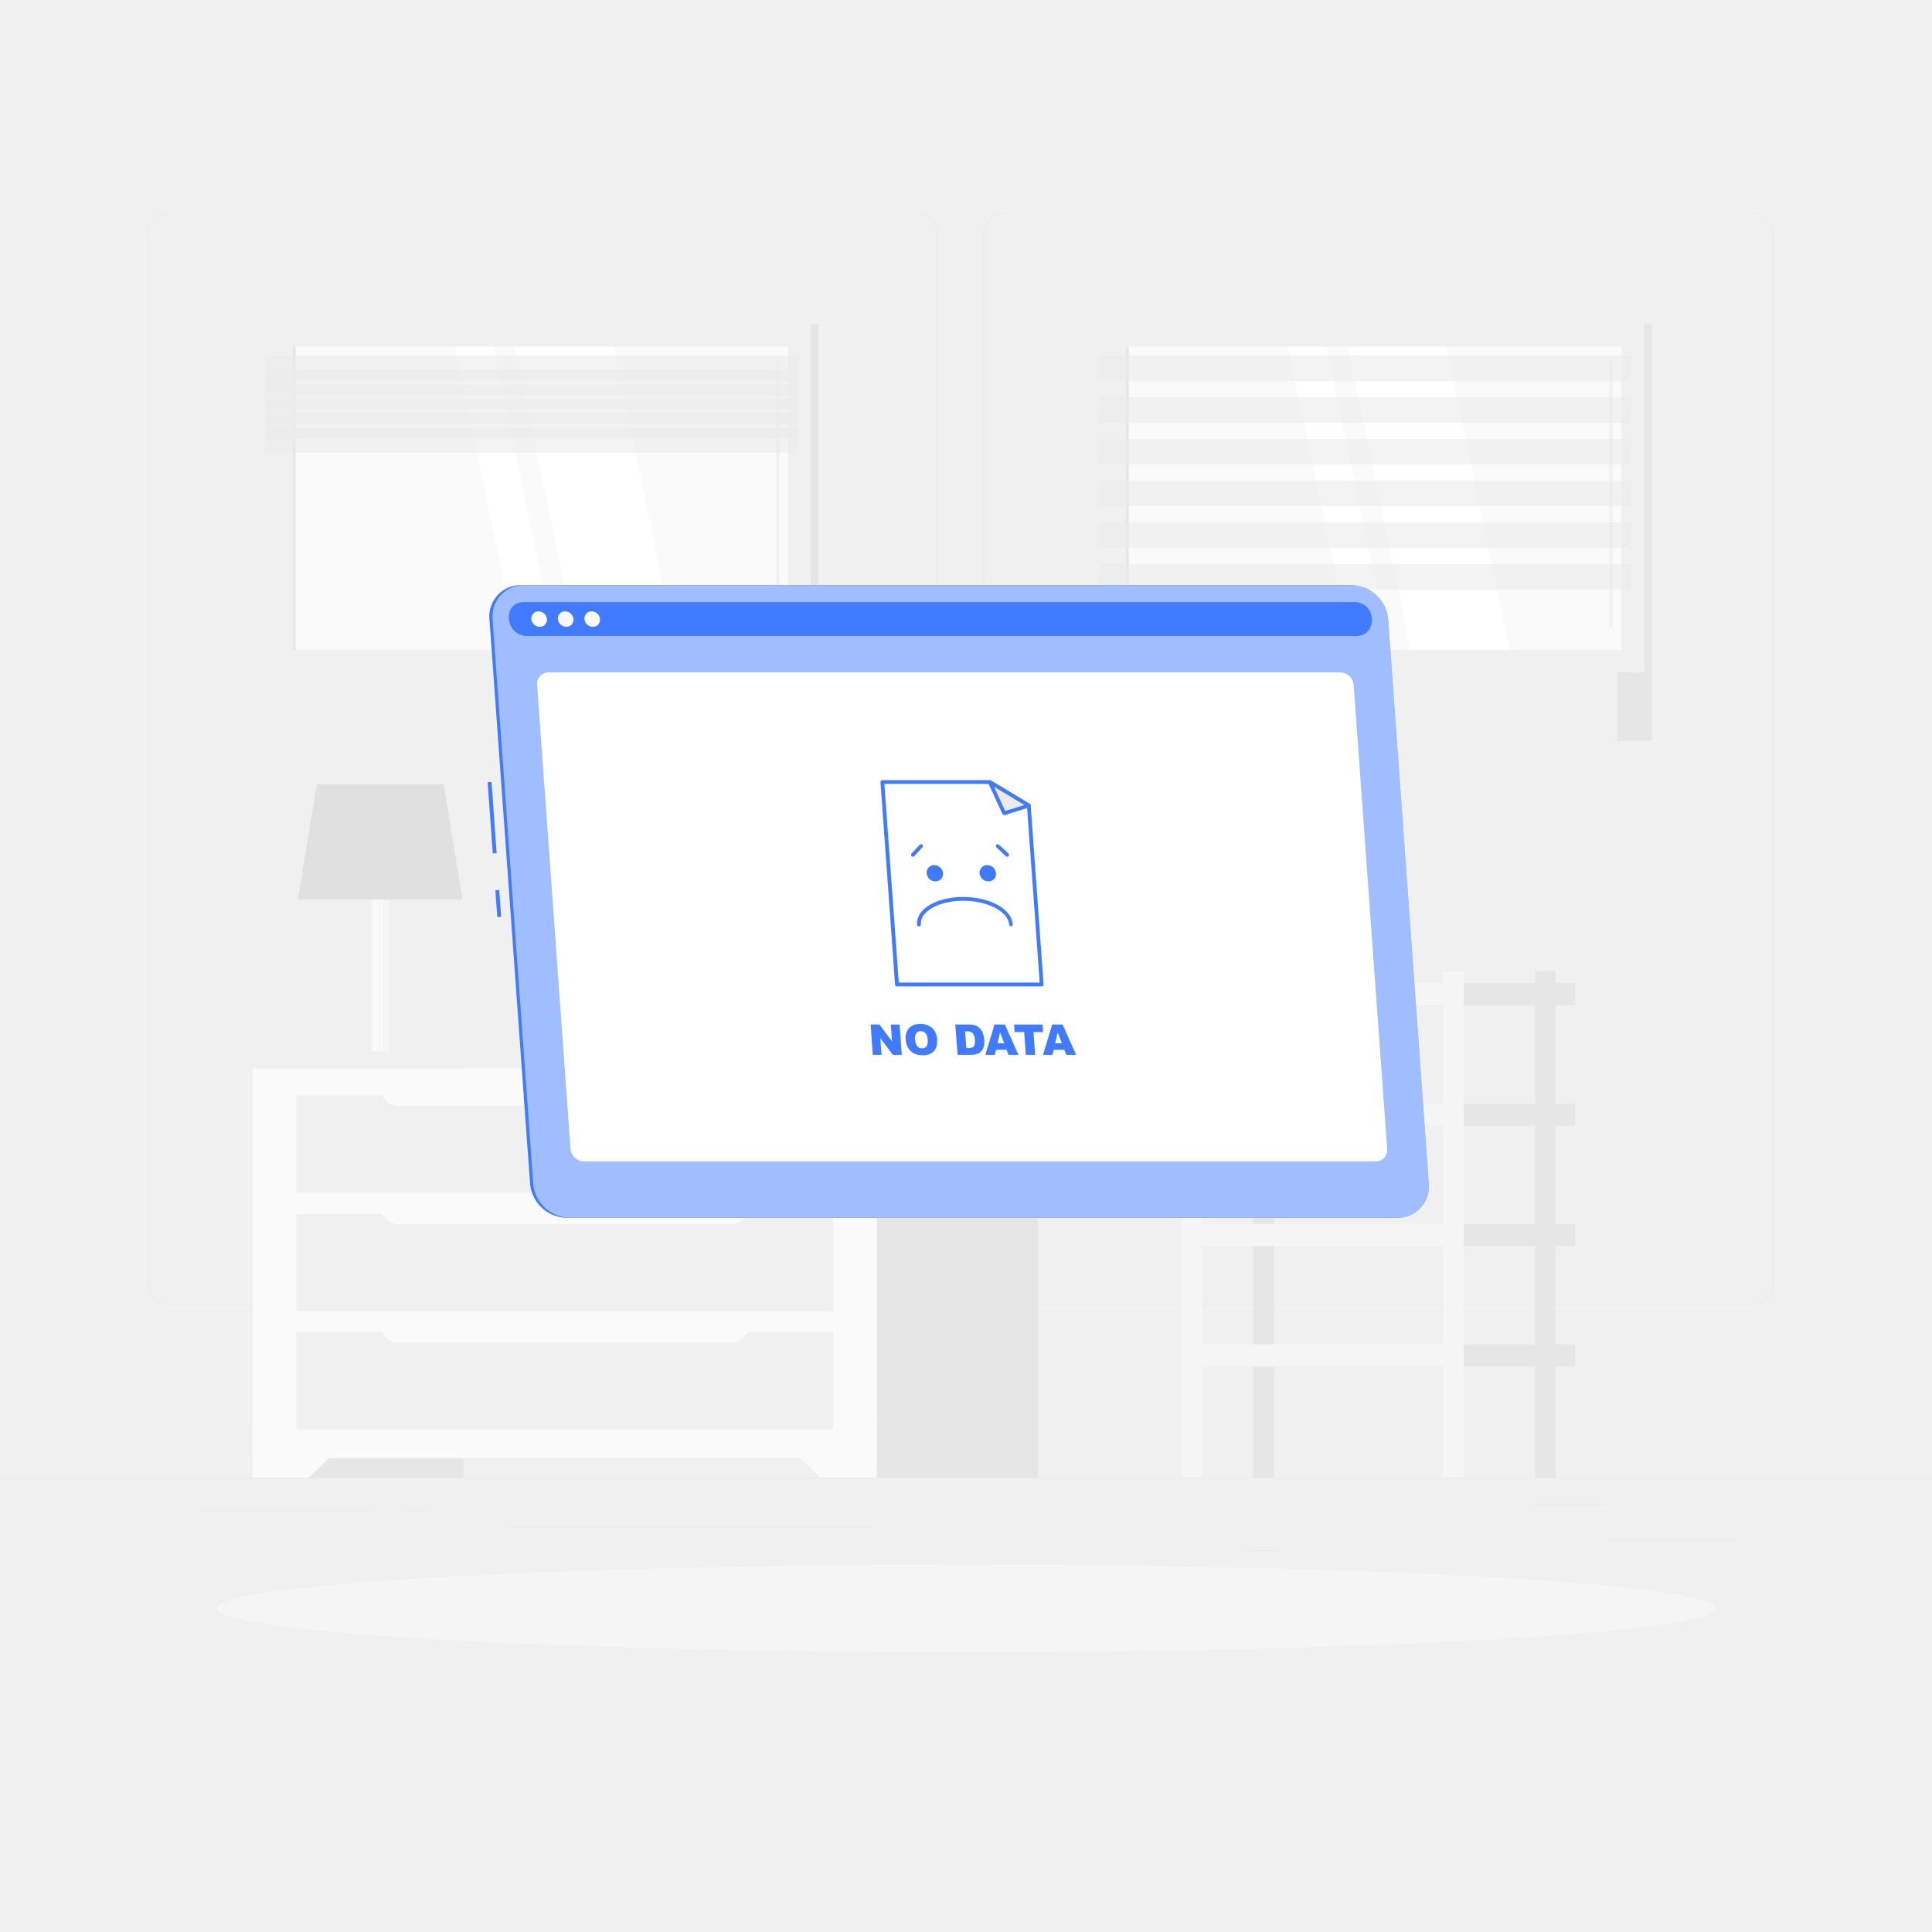
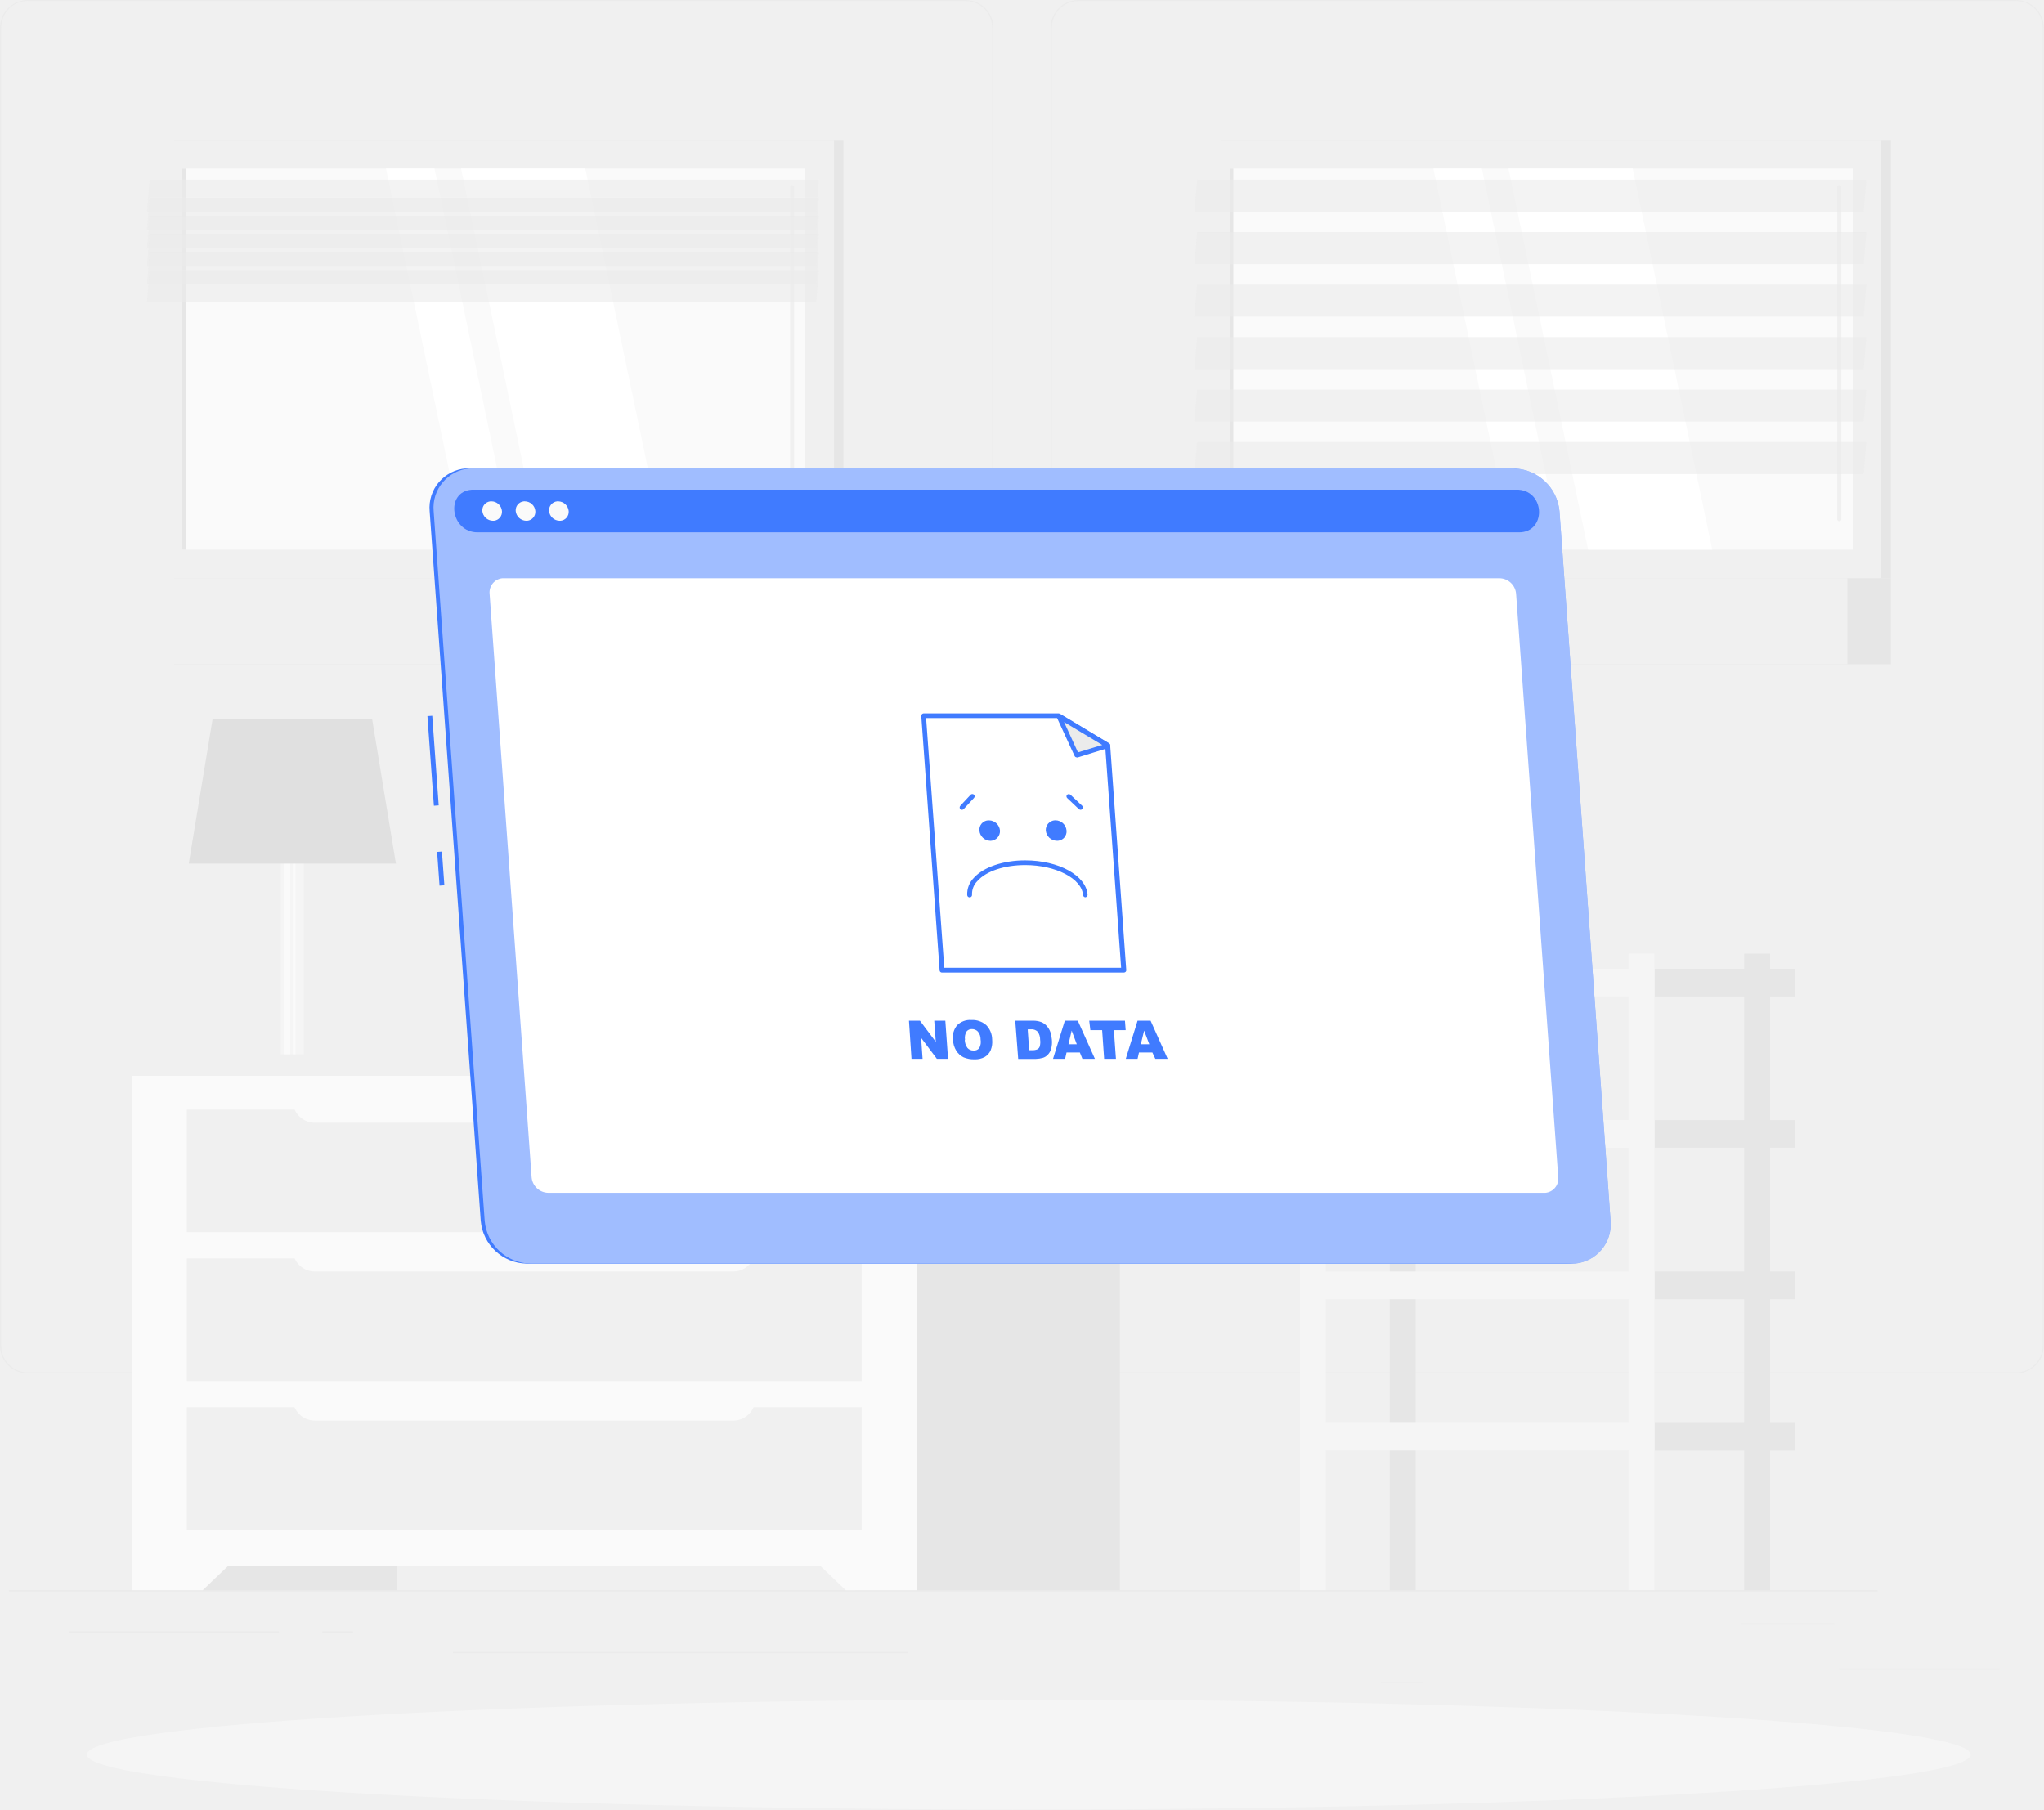
- <svg xmlns="http://www.w3.org/2000/svg" id="Шар_1" data-name="Шар 1" width="500" height="500" viewBox="0 0 500 500">
+ <svg xmlns="http://www.w3.org/2000/svg" id="Шар_1" data-name="Шар 1" width="346.73" height="306.99" viewBox="0 0 346.73 306.99">
  <defs>
    <style>.cls-1,.cls-6{fill:#ebebeb;}.cls-2{fill:#e6e6e6;}.cls-3{fill:#f0f0f0;}.cls-4{fill:#fafafa;}.cls-10,.cls-5{fill:#fff;}.cls-6{opacity:0.6;}.cls-10,.cls-6{isolation:isolate;}.cls-7{fill:#f5f5f5;}.cls-8{fill:#e0e0e0;}.cls-9{fill:#407bff;}.cls-10{opacity:0.5;}</style>
  </defs>
-   <g id="freepik--background-complete--inject-2">
-     <rect class="cls-1" y="382.4" width="500" height="0.25" />
-     <rect class="cls-1" x="416.78" y="398.49" width="33.12" height="0.25" />
-     <rect class="cls-1" x="322.53" y="401.21" width="8.69" height="0.25" />
-     <rect class="cls-1" x="396.59" y="389.21" width="19.19" height="0.25" />
-     <rect class="cls-1" x="52.46" y="390.89" width="43.19" height="0.25" />
-     <rect class="cls-1" x="104.56" y="390.89" width="6.33" height="0.25" />
-     <rect class="cls-1" x="131.47" y="395.11" width="93.68" height="0.25" />
-     <path class="cls-1" d="M237,337.8H43.91a5.71,5.71,0,0,1-5.7-5.71V60.66A5.71,5.71,0,0,1,43.91,55H237a5.71,5.71,0,0,1,5.71,5.71h0V332.09A5.71,5.71,0,0,1,237,337.8ZM43.91,55.2a5.46,5.46,0,0,0-5.45,5.46V332.09a5.46,5.46,0,0,0,5.45,5.46H237a5.48,5.48,0,0,0,5.46-5.46V60.66A5.48,5.48,0,0,0,237,55.2Z" />
-     <path class="cls-1" d="M453.31,337.8H260.21a5.73,5.73,0,0,1-5.71-5.71V60.66A5.72,5.72,0,0,1,260.21,55h193.1A5.71,5.71,0,0,1,459,60.66V332.09A5.7,5.7,0,0,1,453.31,337.8ZM260.21,55.2a5.48,5.48,0,0,0-5.46,5.46V332.09a5.48,5.48,0,0,0,5.46,5.46h193.1a5.48,5.48,0,0,0,5.46-5.46V60.66a5.48,5.48,0,0,0-5.46-5.46Z" />
-     <rect class="cls-2" x="289.69" y="83.83" width="137.78" height="90.23" />
-     <rect class="cls-3" x="285.48" y="83.83" width="140.02" height="90.23" />
-     <rect class="cls-2" x="289.69" y="174.05" width="137.78" height="17.71" />
-     <rect class="cls-3" x="278.49" y="174.05" width="140.02" height="17.71" />
-     <rect class="cls-4" x="291.37" y="89.72" width="128.25" height="78.46" />
-     <polygon class="cls-5" points="390.7 168.17 374.32 89.72 348.76 89.72 365.14 168.17 390.7 168.17" />
-     <path class="cls-3" d="M416.9,162.32a.42.42,0,0,0,.42-.42h0V93.55a.42.42,0,0,0-.42-.42h0a.41.41,0,0,0-.42.4v68.36a.42.42,0,0,0,.41.43Z" />
-     <polygon class="cls-5" points="359.65 168.17 343.27 89.72 333.3 89.72 349.69 168.17 359.65 168.17" />
-     <rect class="cls-2" x="291.37" y="89.72" width="0.75" height="78.46" />
-     <polygon class="cls-6" points="284.1 98.59 421.88 98.59 422.42 92 284.64 92 284.1 98.59" />
-     <polygon class="cls-6" points="284.1 109.39 421.88 109.39 422.42 102.81 284.64 102.81 284.1 109.39" />
-     <polygon class="cls-6" points="284.1 120.19 421.88 120.19 422.42 113.61 284.64 113.61 284.1 120.19" />
-     <polygon class="cls-6" points="284.1 131 421.88 131 422.42 124.41 284.64 124.41 284.1 131" />
-     <polygon class="cls-6" points="284.1 141.8 421.88 141.8 422.42 135.21 284.64 135.21 284.1 141.8" />
-     <polygon class="cls-6" points="284.1 152.6 421.88 152.6 422.42 146.01 284.64 146.01 284.1 152.6" />
-     <rect class="cls-2" x="378.8" y="316.78" width="28.89" height="5.7" />
-     <rect class="cls-2" x="324.31" y="251.33" width="5.33" height="131.07" />
-     <rect class="cls-7" x="305.83" y="316.78" width="72.96" height="5.7" />
-     <rect class="cls-2" x="378.8" y="347.95" width="28.89" height="5.7" />
-     <rect class="cls-7" x="305.83" y="347.94" width="72.96" height="5.7" />
-     <rect class="cls-2" x="378.8" y="254.45" width="28.89" height="5.7" />
-     <rect class="cls-7" x="305.83" y="254.44" width="72.96" height="5.7" />
-     <rect class="cls-2" x="378.8" y="285.61" width="28.89" height="5.7" />
-     <rect class="cls-7" x="305.83" y="285.61" width="72.96" height="5.7" />
-     <rect class="cls-2" x="397.28" y="251.33" width="5.33" height="131.07" />
-     <rect class="cls-7" x="373.46" y="251.33" width="5.33" height="131.07" />
-     <rect class="cls-7" x="305.83" y="251.33" width="5.33" height="131.07" />
-     <rect class="cls-2" x="65.38" y="276.51" width="54.58" height="105.89" />
-     <polygon class="cls-4" points="79.95 382.4 65.37 382.4 65.37 367.78 95.23 367.78 79.95 382.4" />
-     <rect class="cls-2" x="214.18" y="276.51" width="54.58" height="105.89" />
-     <rect class="cls-4" x="65.38" y="276.5" width="161.53" height="100.86" />
-     <polygon class="cls-4" points="212.33 382.4 226.9 382.4 226.9 367.78 197.05 367.78 212.33 382.4" />
-     <rect class="cls-3" x="76.68" y="314.09" width="138.92" height="25.24" />
-     <rect class="cls-3" x="76.68" y="344.72" width="138.92" height="25.24" />
-     <path class="cls-4" d="M189.2,316.79H103.09a4.58,4.58,0,0,1-4.58-4.58v-.31h95.26v.31A4.58,4.58,0,0,1,189.2,316.79Z" />
-     <rect class="cls-3" x="76.68" y="283.45" width="138.92" height="25.24" />
-     <path class="cls-4" d="M189.2,286.15H103.09a4.58,4.58,0,0,1-4.58-4.58v-.31h95.26v.31A4.58,4.58,0,0,1,189.2,286.15Z" />
-     <path class="cls-4" d="M189.2,347.43H103.09a4.58,4.58,0,0,1-4.58-4.58v-.31h95.26v.31A4.58,4.58,0,0,1,189.2,347.43Z" />
-     <rect class="cls-2" x="74.07" y="83.83" width="137.78" height="90.23" />
-     <rect class="cls-3" x="69.87" y="83.83" width="140.02" height="90.23" />
-     <rect class="cls-2" x="74.07" y="174.05" width="137.78" height="17.71" />
-     <rect class="cls-3" x="62.86" y="174.05" width="140.02" height="17.71" />
-     <rect class="cls-4" x="75.75" y="89.72" width="128.25" height="78.46" />
-     <polygon class="cls-5" points="175.08 168.17 158.7 89.72 133.14 89.72 149.52 168.17 175.08 168.17" />
-     <path class="cls-3" d="M201.27,162.32a.42.42,0,0,0,.42-.42h0V93.55a.41.41,0,0,0-.4-.42h0a.42.42,0,0,0-.42.42v68.34a.42.42,0,0,0,.41.43Z" />
-     <polygon class="cls-5" points="144.03 168.17 127.65 89.72 117.68 89.72 134.06 168.17 144.03 168.17" />
-     <rect class="cls-2" x="75.75" y="89.72" width="0.75" height="78.46" />
-     <polygon class="cls-6" points="68.47 98.59 206.25 98.59 206.79 92 69.01 92 68.47 98.59" />
-     <polygon class="cls-6" points="68.47 102.31 206.25 102.31 206.79 95.72 69.01 95.72 68.47 102.31" />
-     <polygon class="cls-6" points="68.47 106.02 206.25 106.02 206.79 99.44 69.01 99.44 68.47 106.02" />
-     <polygon class="cls-6" points="68.47 109.74 206.25 109.74 206.79 103.15 69.01 103.15 68.47 109.74" />
-     <polygon class="cls-6" points="68.47 113.45 206.25 113.45 206.79 106.87 69.01 106.87 68.47 113.45" />
-     <polygon class="cls-6" points="68.47 117.17 206.25 117.17 206.79 110.58 69.01 110.58 68.47 117.17" />
-     <rect class="cls-7" x="96.02" y="220.18" width="4.76" height="53.09" />
-     <rect class="cls-4" x="96.62" y="220.15" width="1.35" height="53.09" />
-     <rect class="cls-4" x="98.53" y="220.15" width="0.53" height="53.09" />
-     <path class="cls-3" d="M116,276.51H80.79a4.44,4.44,0,0,1,4.44-4.44h26.35a4.44,4.44,0,0,1,4.44,4.44h0Z" />
-     <path class="cls-3" d="M89.84,253.14h0a1.39,1.39,0,0,0,1.37-1.37V217a1.37,1.37,0,0,0-1.37-1.37h0A1.37,1.37,0,0,0,88.46,217h0v34.81A1.39,1.39,0,0,0,89.84,253.14Z" />
-     <polygon class="cls-8" points="77.07 232.8 119.72 232.8 114.81 203 81.98 203 77.07 232.8" />
-   </g>
+   <rect class="cls-1" x="1.51" y="269.78" width="317" height="0.21" />
+   <rect class="cls-1" x="311.94" y="283.04" width="27.29" height="0.21" />
+   <rect class="cls-1" x="234.28" y="285.28" width="7.16" height="0.21" />
+   <rect class="cls-1" x="295.31" y="275.39" width="15.81" height="0.21" />
+   <rect class="cls-1" x="11.74" y="276.77" width="35.59" height="0.21" />
+   <rect class="cls-1" x="54.67" y="276.77" width="5.22" height="0.21" />
+   <rect class="cls-1" x="76.85" y="280.25" width="77.19" height="0.21" />
+   <path class="cls-1" d="M163.8,233H4.7A4.71,4.71,0,0,1,0,228.32V4.66A4.7,4.7,0,0,1,4.7,0H163.8a4.71,4.71,0,0,1,4.71,4.71h0V228.32A4.71,4.71,0,0,1,163.8,233ZM4.7.16A4.5,4.5,0,0,0,.21,4.66V228.32a4.5,4.5,0,0,0,4.49,4.5H163.8a4.52,4.52,0,0,0,4.5-4.5V4.66a4.52,4.52,0,0,0-4.5-4.5Z" />
+   <path class="cls-1" d="M342,233H182.93a4.72,4.72,0,0,1-4.71-4.71V4.66A4.71,4.71,0,0,1,182.93,0H342a4.7,4.7,0,0,1,4.69,4.66V228.32A4.69,4.69,0,0,1,342,233ZM182.93.16a4.52,4.52,0,0,0-4.5,4.5V228.32a4.52,4.52,0,0,0,4.5,4.5H342a4.52,4.52,0,0,0,4.5-4.5V4.66A4.52,4.52,0,0,0,342,.16Z" />
+   <rect class="cls-2" x="207.22" y="23.76" width="113.53" height="74.35" />
+   <rect class="cls-3" x="203.75" y="23.76" width="115.38" height="74.35" />
+   <rect class="cls-2" x="207.22" y="98.1" width="113.53" height="14.59" />
+   <rect class="cls-3" x="197.99" y="98.1" width="115.38" height="14.59" />
+   <rect class="cls-4" x="208.6" y="28.61" width="105.68" height="64.65" />
+   <polygon class="cls-5" points="290.45 93.25 276.95 28.61 255.89 28.61 269.39 93.25 290.45 93.25" />
+   <path class="cls-3" d="M312,88.43a.35.35,0,0,0,.35-.34h0V31.77a.35.35,0,0,0-.35-.35h0a.34.34,0,0,0-.35.33h0V88.08a.35.35,0,0,0,.34.35h0Z" />
+   <polygon class="cls-5" points="264.87 93.25 251.37 28.61 243.15 28.61 256.66 93.25 264.87 93.25" />
+   <rect class="cls-2" x="208.6" y="28.61" width="0.62" height="64.65" />
+   <polygon class="cls-6" points="202.61 35.92 316.14 35.92 316.59 30.49 203.06 30.49 202.61 35.92" />
+   <polygon class="cls-6" points="202.61 44.82 316.14 44.82 316.59 39.4 203.06 39.4 202.61 44.82" />
+   <polygon class="cls-6" points="202.61 53.72 316.14 53.72 316.59 48.3 203.06 48.3 202.61 53.72" />
+   <polygon class="cls-6" points="202.61 62.62 316.14 62.62 316.59 57.19 203.06 57.19 202.61 62.62" />
+   <polygon class="cls-6" points="202.61 71.52 316.14 71.52 316.59 66.09 203.06 66.09 202.61 71.52" />
+   <polygon class="cls-6" points="202.61 80.42 316.14 80.42 316.59 74.99 203.06 74.99 202.61 80.42" />
+   <rect class="cls-2" x="280.65" y="215.71" width="23.81" height="4.7" />
+   <rect class="cls-2" x="235.75" y="161.78" width="4.39" height="108" />
+   <rect class="cls-7" x="220.52" y="215.71" width="60.12" height="4.7" />
+   <rect class="cls-2" x="280.65" y="241.39" width="23.81" height="4.7" />
+   <rect class="cls-7" x="220.52" y="241.38" width="60.12" height="4.7" />
+   <rect class="cls-2" x="280.65" y="164.35" width="23.81" height="4.7" />
+   <rect class="cls-7" x="220.52" y="164.34" width="60.12" height="4.7" />
+   <rect class="cls-2" x="280.65" y="190.02" width="23.81" height="4.7" />
+   <rect class="cls-7" x="220.52" y="190.02" width="60.12" height="4.7" />
+   <rect class="cls-2" x="295.87" y="161.78" width="4.39" height="108" />
+   <rect class="cls-7" x="276.25" y="161.78" width="4.39" height="108" />
+   <rect class="cls-7" x="220.52" y="161.78" width="4.39" height="108" />
+   <rect class="cls-2" x="22.39" y="182.52" width="44.97" height="87.25" />
+   <polygon class="cls-4" points="34.39 269.78 22.38 269.78 22.38 257.73 46.98 257.73 34.39 269.78" />
+   <rect class="cls-2" x="145" y="182.52" width="44.97" height="87.25" />
+   <rect class="cls-4" x="22.39" y="182.52" width="133.1" height="83.11" />
+   <polygon class="cls-4" points="143.47 269.78 155.48 269.78 155.48 257.73 130.88 257.73 143.47 269.78" />
+   <rect class="cls-3" x="31.7" y="213.49" width="114.47" height="20.8" />
+   <rect class="cls-3" x="31.7" y="238.73" width="114.47" height="20.8" />
+   <path class="cls-4" d="M124.42,215.71h-71a3.77,3.77,0,0,1-3.77-3.77v-.25h78.49v.25A3.76,3.76,0,0,1,124.42,215.71Z" />
+   <rect class="cls-3" x="31.7" y="188.24" width="114.47" height="20.8" />
+   <path class="cls-4" d="M124.42,190.47h-71a3.77,3.77,0,0,1-3.77-3.78v-.25h78.49v.25A3.78,3.78,0,0,1,124.42,190.47Z" />
+   <path class="cls-4" d="M124.42,241h-71a3.77,3.77,0,0,1-3.77-3.77v-.26h78.49v.26A3.76,3.76,0,0,1,124.42,241Z" />
+   <rect class="cls-2" x="29.55" y="23.76" width="113.53" height="74.35" />
+   <rect class="cls-3" x="26.09" y="23.76" width="115.38" height="74.35" />
+   <rect class="cls-2" x="29.55" y="98.1" width="113.53" height="14.59" />
+   <rect class="cls-3" x="20.31" y="98.1" width="115.38" height="14.59" />
+   <rect class="cls-4" x="30.93" y="28.61" width="105.68" height="64.65" />
+   <polygon class="cls-5" points="112.78 93.25 99.28 28.61 78.22 28.61 91.72 93.25 112.78 93.25" />
+   <path class="cls-3" d="M134.36,88.43a.35.35,0,0,0,.35-.34h0V31.77a.34.34,0,0,0-.33-.35h0a.35.35,0,0,0-.35.35V88.08a.35.35,0,0,0,.34.35h0Z" />
+   <polygon class="cls-5" points="87.2 93.25 73.7 28.61 65.48 28.61 78.98 93.25 87.2 93.25" />
+   <rect class="cls-2" x="30.93" y="28.61" width="0.62" height="64.65" />
+   <polygon class="cls-6" points="24.93 35.92 138.47 35.92 138.91 30.49 25.38 30.49 24.93 35.92" />
+   <polygon class="cls-6" points="24.93 38.98 138.47 38.98 138.91 33.55 25.38 33.55 24.93 38.98" />
+   <polygon class="cls-6" points="24.93 42.04 138.47 42.04 138.91 36.62 25.38 36.62 24.93 42.04" />
+   <polygon class="cls-6" points="24.93 45.11 138.47 45.11 138.91 39.68 25.38 39.68 24.93 45.11" />
+   <polygon class="cls-6" points="24.93 48.16 138.47 48.16 138.91 42.74 25.38 42.74 24.93 48.16" />
+   <polygon class="cls-6" points="24.93 51.23 138.47 51.23 138.91 45.8 25.38 45.8 24.93 51.23" />
+   <rect class="cls-7" x="47.64" y="136.11" width="3.92" height="43.75" />
+   <rect class="cls-4" x="48.13" y="136.08" width="1.11" height="43.75" />
+   <rect class="cls-4" x="49.7" y="136.08" width="0.44" height="43.75" />
+   <path class="cls-3" d="M64.1,182.52h-29a3.64,3.64,0,0,1,3.65-3.65H60.46a3.65,3.65,0,0,1,3.66,3.65h0Z" />
+   <path class="cls-3" d="M42.54,163.27h0a1.15,1.15,0,0,0,1.13-1.13V133.49a1.12,1.12,0,0,0-1.13-1.13h0a1.12,1.12,0,0,0-1.13,1.12h0v28.68A1.14,1.14,0,0,0,42.54,163.27Z" />
+   <polygon class="cls-8" points="32.02 146.51 67.16 146.51 63.12 121.95 36.07 121.95 32.02 146.51" />
  <g id="freepik--Shadow--inject-2">
-     <ellipse id="freepik--path--inject-2" class="cls-7" cx="250" cy="416.24" rx="193.89" ry="11.32" />
+     <ellipse id="freepik--path--inject-2" class="cls-7" cx="174.51" cy="297.66" rx="159.77" ry="9.33" />
  </g>
  <g id="freepik--window-no-data--inject-2">
-     <rect class="cls-9" x="126.86" y="202.37" width="1" height="18.49" transform="translate(-14.87 9.7) rotate(-4.12)" />
-     <rect class="cls-9" x="128.45" y="230.35" width="1" height="6.96" transform="translate(-16.47 9.87) rotate(-4.12)" />
-     <path class="cls-9" d="M360.78,315.16H146.62a9.65,9.65,0,0,1-9.44-8.81L126.66,160.22a8.1,8.1,0,0,1,7.37-8.77c.27,0,.53,0,.8,0H349a9.64,9.64,0,0,1,9.44,8.8L369,306.35a8.11,8.11,0,0,1-7.38,8.78C361.31,315.15,361.05,315.16,360.78,315.16Z" />
-     <path class="cls-9" d="M361.6,315.16H147.44a9.65,9.65,0,0,1-9.44-8.81L127.48,160.22a8.1,8.1,0,0,1,7.37-8.77c.27,0,.53,0,.8,0H349.81a9.64,9.64,0,0,1,9.44,8.8l10.52,146.13a8.1,8.1,0,0,1-7.36,8.78Z" />
-     <path class="cls-10" d="M361.6,315.16H147.44a9.65,9.65,0,0,1-9.44-8.81L127.48,160.22a8.1,8.1,0,0,1,7.37-8.77c.27,0,.53,0,.8,0H349.81a9.64,9.64,0,0,1,9.44,8.8l10.52,146.13a8.1,8.1,0,0,1-7.36,8.78Z" />
-     <path class="cls-9" d="M350.13,155.82H135.25c-5.47.45-4.35,8.78,1.17,8.78H350.94c5.53,0,5.45-8.33-.09-8.78Z" />
-     <path class="cls-4" d="M141.55,160.22a1.84,1.84,0,0,1-1.69,2h-.19a2.21,2.21,0,0,1-2.16-2,1.85,1.85,0,0,1,1.7-2h.17A2.2,2.2,0,0,1,141.55,160.22Z" />
-     <path class="cls-4" d="M148.42,160.22a1.84,1.84,0,0,1-1.69,2h-.19a2.21,2.21,0,0,1-2.16-2,1.85,1.85,0,0,1,1.7-2h.17A2.2,2.2,0,0,1,148.42,160.22Z" />
-     <path class="cls-4" d="M155.28,160.22a1.84,1.84,0,0,1-1.69,2h-.18a2.19,2.19,0,0,1-2.16-2,1.84,1.84,0,0,1,1.67-2h.2A2.2,2.2,0,0,1,155.28,160.22Z" />
-     <path class="cls-5" d="M355.92,300.58H151.07a3.49,3.49,0,0,1-3.42-3.2L139,177.21a2.92,2.92,0,0,1,2.64-3.18H346.9a3.47,3.47,0,0,1,3.42,3.19L359,297.38a2.93,2.93,0,0,1-2.66,3.19A2.67,2.67,0,0,1,355.92,300.58Z" />
-     <polygon class="cls-5" points="269.6 254.8 266.26 208.48 256.16 202.4 228.35 202.4 232.13 254.8 269.6 254.8" />
-     <path class="cls-9" d="M269.6,255.28H232.13a.48.48,0,0,1-.49-.45l-3.77-52.4a.49.49,0,0,1,.13-.36.48.48,0,0,1,.35-.16h27.81a.52.52,0,0,1,.25.07l10.1,6.08a.47.47,0,0,1,.24.38l3.32,46.32a.43.43,0,0,1-.13.37A.49.49,0,0,1,269.6,255.28Zm-37-1h36.47l-3.28-45.55-9.72-5.85h-27.2Z" />
-     <polygon class="cls-1" points="266.26 208.48 256.16 202.4 259.87 210.46 266.26 208.48" />
-     <path class="cls-9" d="M259.87,210.94a.49.49,0,0,1-.44-.28l-3.71-8.06a.51.51,0,0,1,.11-.57.5.5,0,0,1,.58-.05l10.1,6.08a.5.5,0,0,1,.24.48.48.48,0,0,1-.34.4l-6.4,2Zm-2.61-7.32,2.87,6.25,5-1.53Z" />
-     <path class="cls-9" d="M244.07,226a2,2,0,0,1-1.89,2.11h-.11a2.31,2.31,0,0,1-2.26-2.11,1.94,1.94,0,0,1,1.75-2.11h.25A2.32,2.32,0,0,1,244.07,226Z" />
-     <path class="cls-9" d="M257.77,226a1.93,1.93,0,0,1-1.76,2.1h-.24A2.32,2.32,0,0,1,253.5,226a2,2,0,0,1,1.88-2.12h.12A2.31,2.31,0,0,1,257.77,226Z" />
-     <path class="cls-9" d="M261.65,239.74a.49.49,0,0,1-.48-.45c-.25-3.41-5.59-6.18-11.9-6.18-4.19,0-8,1.25-9.81,3.25a3.75,3.75,0,0,0-1.14,2.86.5.5,0,0,1-.46.54.51.51,0,0,1-.54-.47,4.77,4.77,0,0,1,1.4-3.59c2-2.19,6.07-3.56,10.52-3.56,6.93,0,12.58,3.11,12.86,7.08a.48.48,0,0,1-.45.51h0Z" />
-     <path class="cls-9" d="M236.24,221.72a.51.51,0,0,1-.33-.13.49.49,0,0,1,0-.69l2.13-2.29a.5.5,0,0,1,.68,0,.48.48,0,0,1,0,.68h0l-2.13,2.29A.5.5,0,0,1,236.24,221.72Z" />
-     <path class="cls-9" d="M260.65,221.72a.57.57,0,0,1-.33-.13l-2.45-2.29a.49.49,0,0,1,0-.68h0a.5.5,0,0,1,.68,0L261,220.9a.48.48,0,0,1,0,.68h0A.5.5,0,0,1,260.65,221.72Z" />
-     <path class="cls-9" d="M225.33,265.15h2.26l3.26,4.34-.31-4.34h2.28l.56,7.84h-2.31l-3.24-4.31.31,4.31h-2.28Z" />
-     <path class="cls-9" d="M234.4,269.07a3.83,3.83,0,0,1,.86-3,3.74,3.74,0,0,1,2.9-1.07,4.39,4.39,0,0,1,3.09,1.05,4.28,4.28,0,0,1,1.27,2.94,4.79,4.79,0,0,1-.3,2.25,3,3,0,0,1-1.24,1.37,4.16,4.16,0,0,1-2.14.49,5.36,5.36,0,0,1-2.23-.42,3.73,3.73,0,0,1-1.5-1.34A4.66,4.66,0,0,1,234.4,269.07Zm2.43,0a2.75,2.75,0,0,0,.56,1.7,1.58,1.58,0,0,0,1.24.52,1.38,1.38,0,0,0,1.17-.51,2.75,2.75,0,0,0,.27-1.78,2.51,2.51,0,0,0-.56-1.62,1.63,1.63,0,0,0-1.25-.51,1.37,1.37,0,0,0-1.14.52,2.59,2.59,0,0,0-.29,1.7Z" />
-     <path class="cls-9" d="M247.22,265.15h3.6a4.46,4.46,0,0,1,1.74.29,3,3,0,0,1,1.14.83,3.62,3.62,0,0,1,.71,1.25,6.5,6.5,0,0,1,.3,1.52,4.94,4.94,0,0,1-.15,1.95,2.79,2.79,0,0,1-.71,1.16,2.32,2.32,0,0,1-1,.62,5.69,5.69,0,0,1-1.43.22h-3.59Zm2.55,1.78.31,4.28h.59a2.43,2.43,0,0,0,1.07-.17,1,1,0,0,0,.46-.59,3.47,3.47,0,0,0,.08-1.36,2.73,2.73,0,0,0-.53-1.7,1.78,1.78,0,0,0-1.38-.46Z" />
-     <path class="cls-9" d="M260.52,271.69h-2.75l-.29,1.3H255l2.38-7.84h2.68l3.51,7.84H261Zm-.63-1.69-1.06-2.82-.66,2.82Z" />
-     <path class="cls-9" d="M262.44,265.15h7.36l.14,1.94h-2.47l.42,5.9h-2.42l-.42-5.9h-2.47Z" />
-     <path class="cls-9" d="M275.44,271.69h-2.75l-.29,1.3h-2.47l2.38-7.84H275l3.5,7.84h-2.53Zm-.63-1.69-1.07-2.82-.67,2.82Z" />
+     <rect class="cls-9" x="73.05" y="121.44" width="0.82" height="15.24" transform="translate(-9.08 5.61) rotate(-4.12)" />
+     <rect class="cls-9" x="74.35" y="144.49" width="0.82" height="5.74" transform="translate(-10.39 5.75) rotate(-4.12)" />
+     <path class="cls-9" d="M265.8,214.37H89.33a7.94,7.94,0,0,1-7.78-7.26L72.88,86.7A6.68,6.68,0,0,1,79,79.47H256.09a7.94,7.94,0,0,1,7.78,7.26l8.7,120.38a6.68,6.68,0,0,1-6.08,7.24h0Z" />
+     <path class="cls-9" d="M266.47,214.37H90a7.94,7.94,0,0,1-7.78-7.26L73.56,86.7a6.68,6.68,0,0,1,6.07-7.23H256.76a8,8,0,0,1,7.78,7.26l8.67,120.41a6.68,6.68,0,0,1-6.07,7.23h-.67Z" />
+     <path class="cls-10" d="M266.47,214.37H90a7.94,7.94,0,0,1-7.78-7.26L73.56,86.7a6.68,6.68,0,0,1,6.07-7.23H256.76a8,8,0,0,1,7.78,7.26l8.67,120.41a6.68,6.68,0,0,1-6.07,7.23h-.67Z" />
+     <path class="cls-9" d="M257,83.08H80c-4.51.37-3.58,7.23,1,7.23H257.69c4.56,0,4.49-6.86-.07-7.23Z" />
+     <path class="cls-4" d="M85.15,86.7a1.52,1.52,0,0,1-1.37,1.65H83.6a1.83,1.83,0,0,1-1.78-1.65,1.53,1.53,0,0,1,1.39-1.65h.15A1.81,1.81,0,0,1,85.15,86.7Z" />
+     <path class="cls-4" d="M90.81,86.7a1.52,1.52,0,0,1-1.37,1.65h-.18a1.83,1.83,0,0,1-1.78-1.65,1.53,1.53,0,0,1,1.39-1.65H89A1.8,1.8,0,0,1,90.81,86.7Z" />
+     <path class="cls-4" d="M96.47,86.7a1.52,1.52,0,0,1-1.38,1.65h-.17a1.82,1.82,0,0,1-1.78-1.65,1.53,1.53,0,0,1,1.38-1.65h.17A1.83,1.83,0,0,1,96.47,86.7Z" />
+     <path class="cls-5" d="M261.79,202.36H93a2.88,2.88,0,0,1-2.82-2.64l-7.13-99a2.42,2.42,0,0,1,2.17-2.62H254.36a2.87,2.87,0,0,1,2.82,2.63l7.15,99a2.41,2.41,0,0,1-2.18,2.63h-.36Z" />
+     <polygon class="cls-5" points="190.66 164.63 187.91 126.47 179.59 121.46 156.68 121.46 159.79 164.63 190.66 164.63" />
+     <path class="cls-9" d="M190.67,165H159.79a.39.39,0,0,1-.4-.37l-3.11-43.18a.36.36,0,0,1,.11-.29.4.4,0,0,1,.29-.14h22.91l.21.06,8.32,5a.41.41,0,0,1,.2.31l2.73,38.17a.35.35,0,0,1-.1.31A.44.44,0,0,1,190.67,165Zm-30.49-.82h30l-2.7-37.54-8-4.82H157.1Z" />
+     <polygon class="cls-1" points="187.91 126.47 179.59 121.46 182.65 128.1 187.91 126.47" />
+     <path class="cls-9" d="M182.65,128.49a.39.39,0,0,1-.36-.23l-3.06-6.64a.42.42,0,0,1,.09-.47.42.42,0,0,1,.48,0l8.32,5a.42.42,0,0,1,.2.4.41.41,0,0,1-.28.33l-5.28,1.64Zm-2.15-6,2.36,5.15,4.12-1.26Z" />
+     <path class="cls-9" d="M169.63,140.9a1.65,1.65,0,0,1-1.55,1.74H168a1.9,1.9,0,0,1-1.86-1.74,1.59,1.59,0,0,1,1.44-1.73h.21A1.9,1.9,0,0,1,169.63,140.9Z" />
+     <path class="cls-9" d="M180.92,140.9a1.59,1.59,0,0,1-1.44,1.73h-.21a1.91,1.91,0,0,1-1.87-1.73,1.64,1.64,0,0,1,1.54-1.74h.11A1.9,1.9,0,0,1,180.92,140.9Z" />
+     <path class="cls-9" d="M184.11,152.23a.42.42,0,0,1-.39-.38c-.21-2.8-4.61-5.09-9.81-5.09-3.45,0-6.59,1-8.08,2.68a3.08,3.08,0,0,0-.94,2.36.41.41,0,0,1-.38.44h0a.41.41,0,0,1-.44-.39,3.92,3.92,0,0,1,1.15-2.95c1.65-1.81,5-2.94,8.67-2.94,5.71,0,10.36,2.57,10.6,5.84a.41.41,0,0,1-.37.42h0Z" />
+     <path class="cls-9" d="M163.18,137.38a.43.43,0,0,1-.28-.11.42.42,0,0,1,0-.57l1.76-1.89a.43.43,0,0,1,.56,0,.4.4,0,0,1,0,.56h0l-1.75,1.89A.42.42,0,0,1,163.18,137.38Z" />
+     <path class="cls-9" d="M183.29,137.38a.54.54,0,0,1-.27-.11l-2-1.89a.4.4,0,0,1,0-.56h0a.43.43,0,0,1,.56,0l2,1.88a.4.4,0,0,1,0,.56h0A.4.4,0,0,1,183.29,137.38Z" />
+     <path class="cls-9" d="M154.19,173.16h1.86l2.69,3.58-.26-3.58h1.88l.46,6.46h-1.9l-2.67-3.55.25,3.55h-1.88Z" />
+     <path class="cls-9" d="M161.66,176.39a3.17,3.17,0,0,1,.71-2.47,3.11,3.11,0,0,1,2.39-.88,3.57,3.57,0,0,1,2.54.87,3.51,3.51,0,0,1,1,2.42,3.9,3.9,0,0,1-.25,1.85,2.43,2.43,0,0,1-1,1.13,3.38,3.38,0,0,1-1.76.4,4.46,4.46,0,0,1-1.84-.34,3.06,3.06,0,0,1-1.23-1.11A3.75,3.75,0,0,1,161.66,176.39Zm2,0a2.33,2.33,0,0,0,.46,1.4,1.3,1.3,0,0,0,1,.43,1.11,1.11,0,0,0,1-.42,2.18,2.18,0,0,0,.22-1.46,2,2,0,0,0-.46-1.34,1.37,1.37,0,0,0-1-.42,1.12,1.12,0,0,0-.94.43,2.14,2.14,0,0,0-.24,1.4Z" />
+     <path class="cls-9" d="M172.22,173.16h3a3.84,3.84,0,0,1,1.43.24,2.4,2.4,0,0,1,.94.69,2.94,2.94,0,0,1,.59,1,5.77,5.77,0,0,1,.25,1.25,4.18,4.18,0,0,1-.13,1.61,2.22,2.22,0,0,1-.58,1,1.84,1.84,0,0,1-.83.51,4.67,4.67,0,0,1-1.17.18h-3Zm2.11,1.47.25,3.53h.49A2,2,0,0,0,176,178a.85.85,0,0,0,.38-.49,2.82,2.82,0,0,0,.06-1.12A2.2,2.2,0,0,0,176,175a1.49,1.49,0,0,0-1.14-.38Z" />
+     <path class="cls-9" d="M183.18,178.55h-2.26l-.24,1.07h-2.05l2-6.46h2.2l2.9,6.46h-2.12Zm-.52-1.39-.87-2.32-.54,2.32Z" />
+     <path class="cls-9" d="M184.77,173.16h6.06l.12,1.6h-2l.35,4.86h-2l-.34-4.86h-2Z" />
+     <path class="cls-9" d="M195.48,178.55h-2.27l-.24,1.07h-2l2-6.46h2.21l2.89,6.46h-2.09Zm-.52-1.39-.88-2.32-.56,2.32Z" />
  </g>
</svg>
